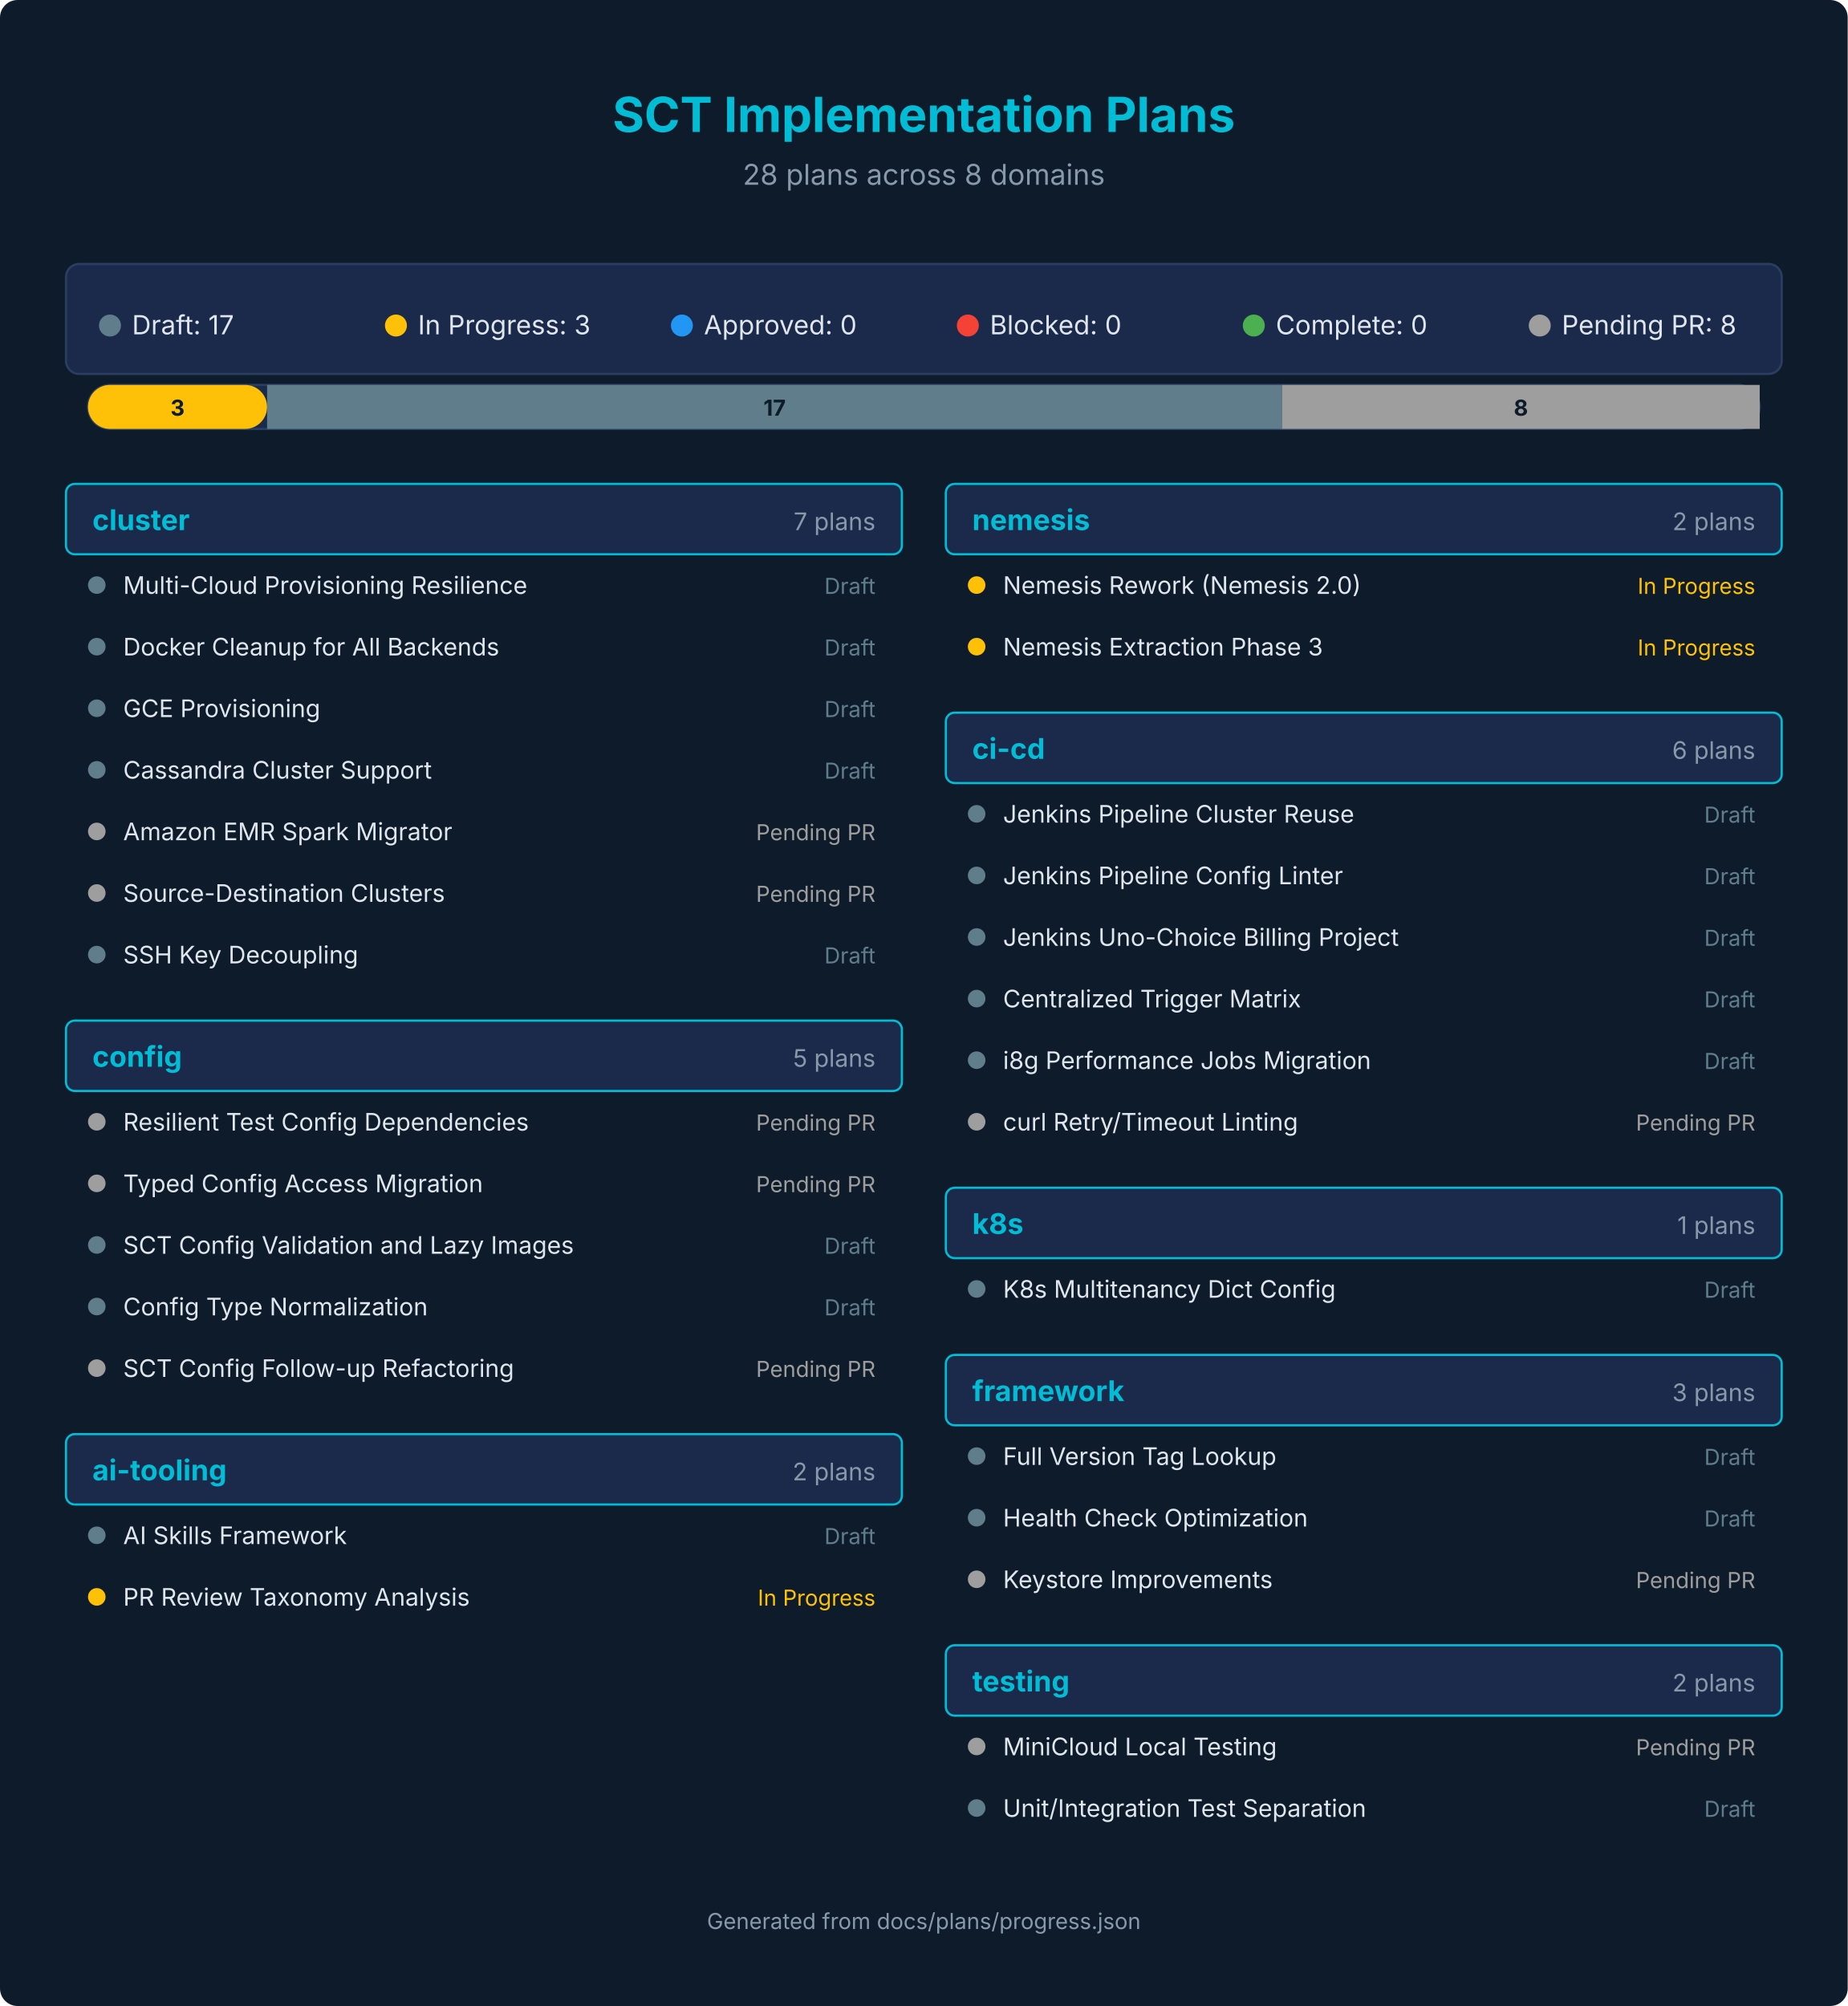
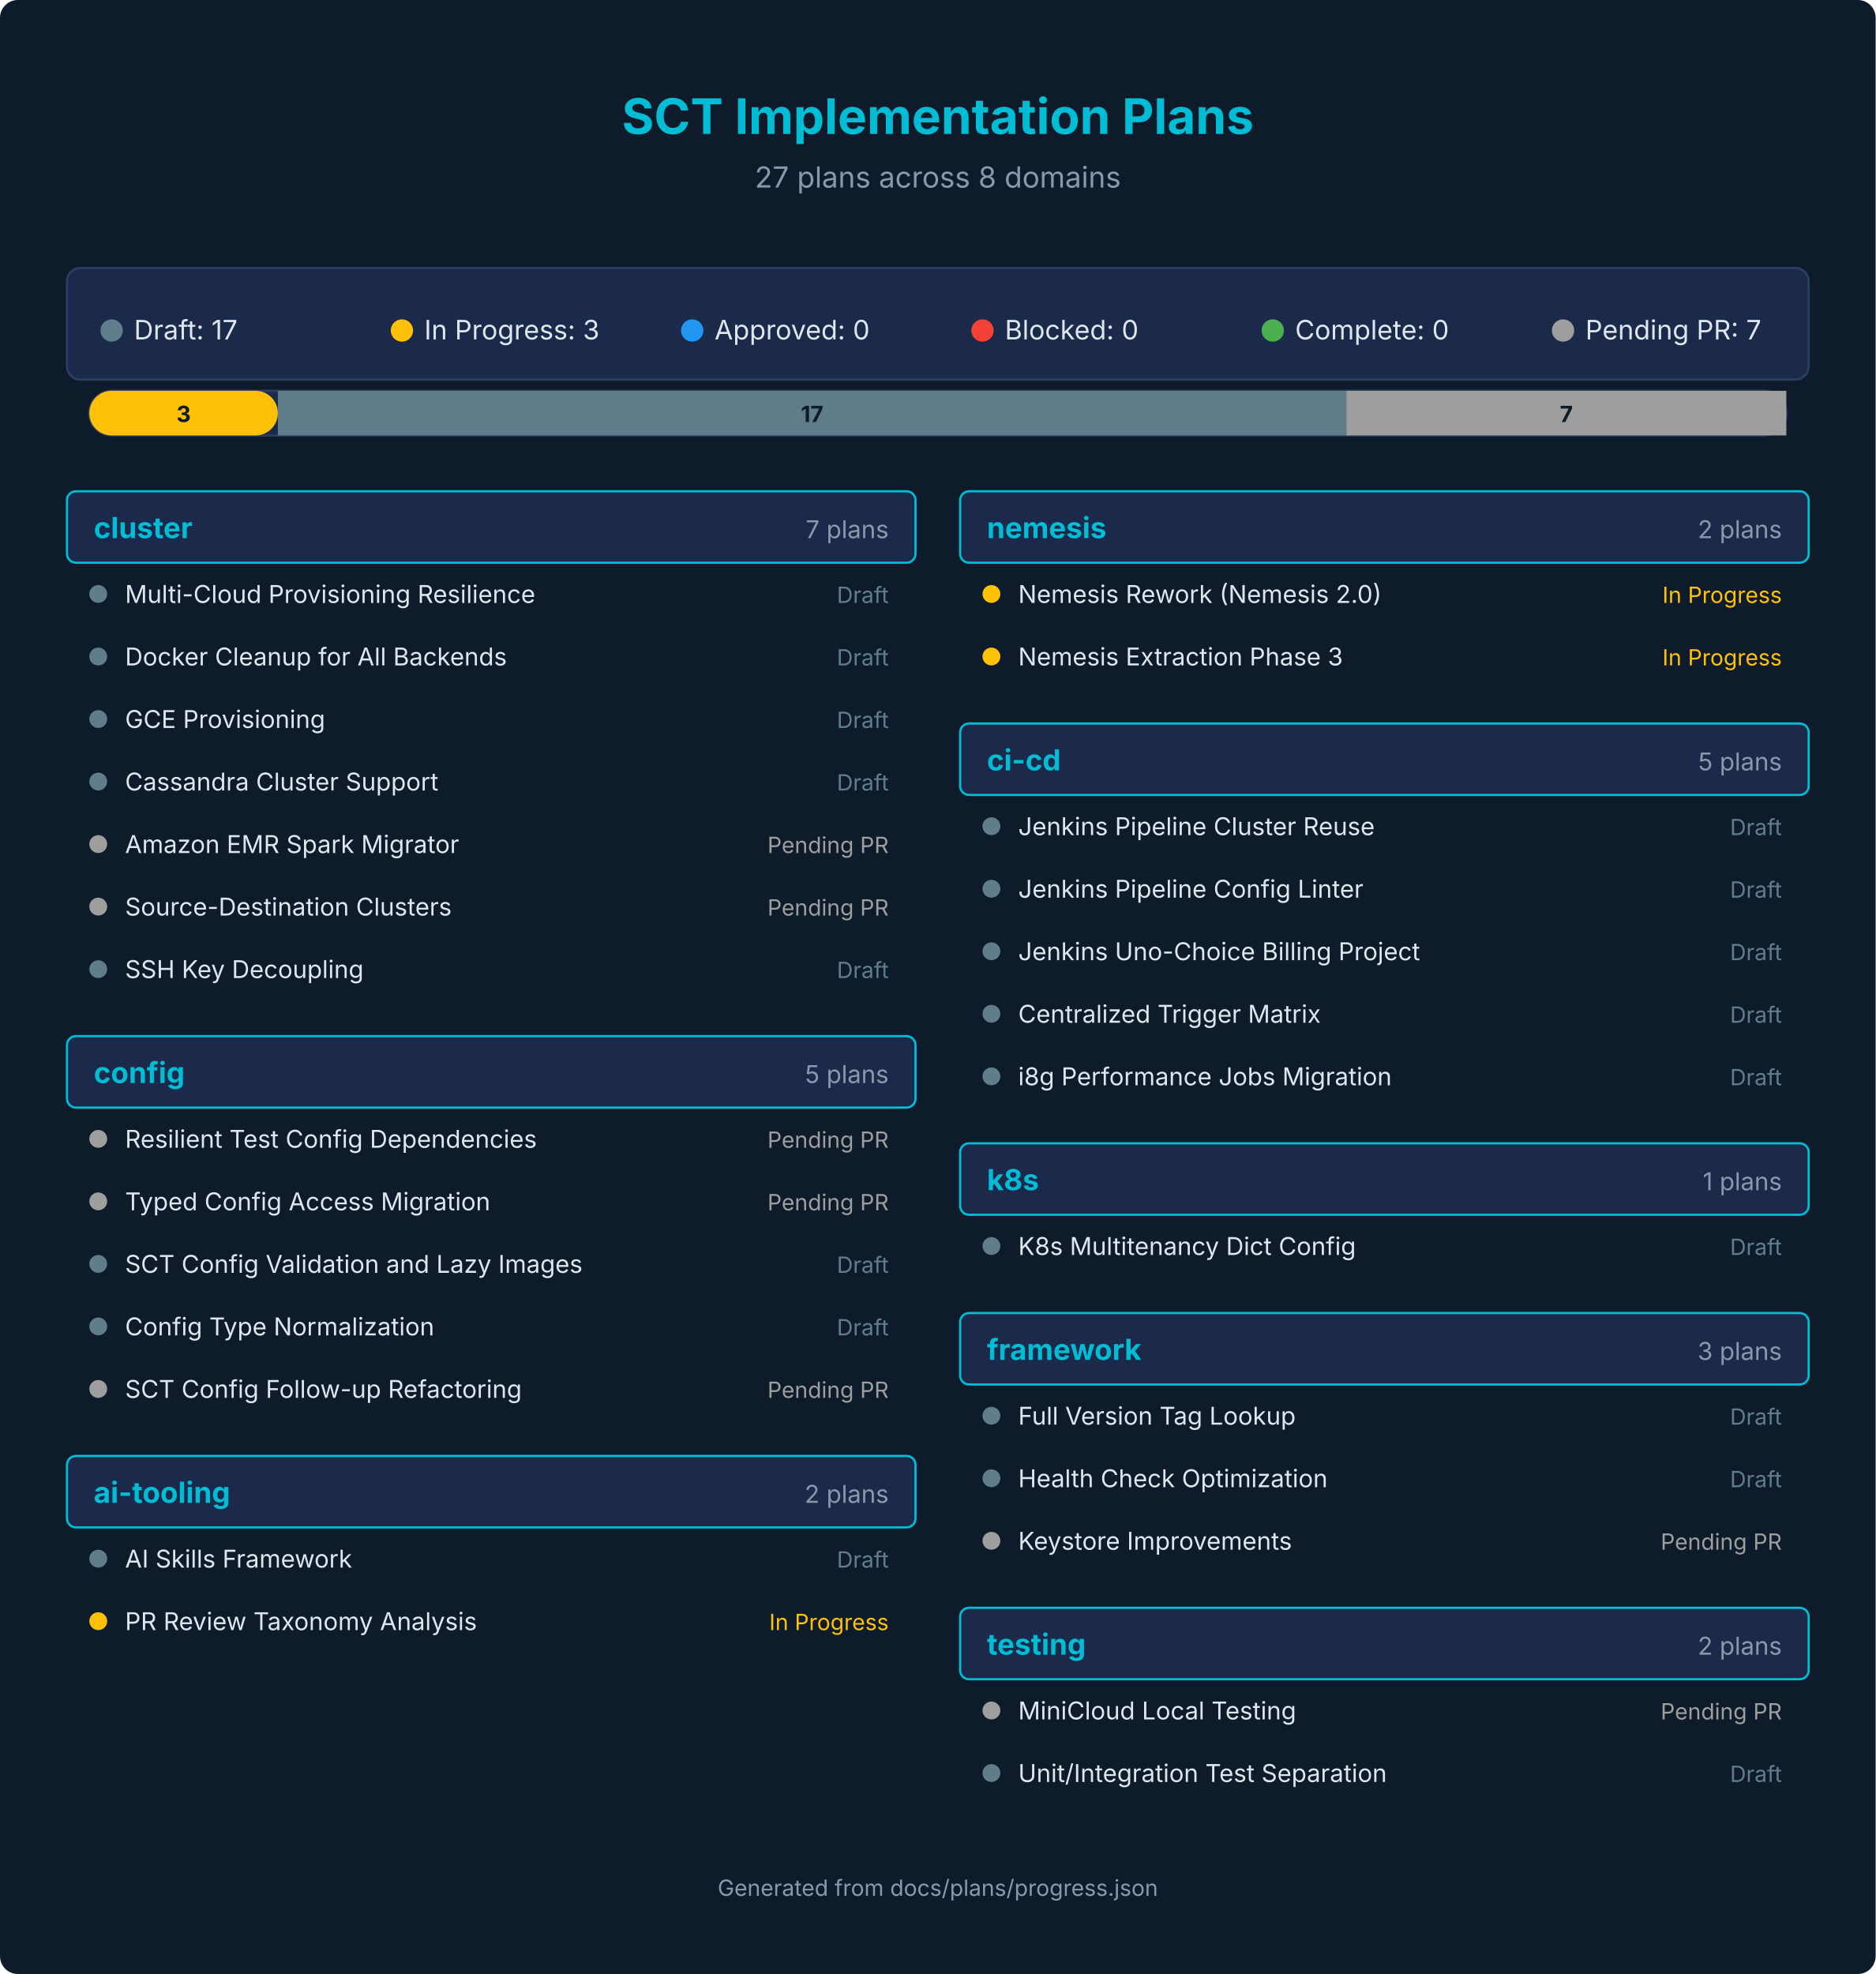
- <svg xmlns="http://www.w3.org/2000/svg" width="840" height="912" viewBox="0 0 840 912">
-   <rect width="840" height="912" fill="#0D1B2A" rx="8" />
+ <svg xmlns="http://www.w3.org/2000/svg" width="840" height="884" viewBox="0 0 840 884">
+   <rect width="840" height="884" fill="#0D1B2A" rx="8" />
  <text x="420" y="60" text-anchor="middle" font-family="system-ui, -apple-system, sans-serif" font-size="22" font-weight="bold" fill="#00BCD4">SCT Implementation Plans</text>
-   <text x="420" y="84" text-anchor="middle" font-family="system-ui, -apple-system, sans-serif" font-size="13" fill="#8899AA">28 plans across 8 domains</text>
+   <text x="420" y="84" text-anchor="middle" font-family="system-ui, -apple-system, sans-serif" font-size="13" fill="#8899AA">27 plans across 8 domains</text>
  <rect x="30" y="120" width="780" height="50" rx="6" fill="#1B2A4A" stroke="#2A3F5F" stroke-width="1" />
  <circle cx="50" cy="148" r="5" fill="#607D8B" />
  <text x="60" y="152" font-family="system-ui, -apple-system, sans-serif" font-size="12" fill="#E0E6ED">Draft: 17</text>
  <circle cx="180" cy="148" r="5" fill="#FFC107" />
  <text x="190" y="152" font-family="system-ui, -apple-system, sans-serif" font-size="12" fill="#E0E6ED">In Progress: 3</text>
  <circle cx="310" cy="148" r="5" fill="#2196F3" />
  <text x="320" y="152" font-family="system-ui, -apple-system, sans-serif" font-size="12" fill="#E0E6ED">Approved: 0</text>
  <circle cx="440" cy="148" r="5" fill="#F44336" />
  <text x="450" y="152" font-family="system-ui, -apple-system, sans-serif" font-size="12" fill="#E0E6ED">Blocked: 0</text>
  <circle cx="570" cy="148" r="5" fill="#4CAF50" />
  <text x="580" y="152" font-family="system-ui, -apple-system, sans-serif" font-size="12" fill="#E0E6ED">Complete: 0</text>
  <circle cx="700" cy="148" r="5" fill="#9E9E9E" />
-   <text x="710" y="152" font-family="system-ui, -apple-system, sans-serif" font-size="12" fill="#E0E6ED">Pending PR: 8</text>
+   <text x="710" y="152" font-family="system-ui, -apple-system, sans-serif" font-size="12" fill="#E0E6ED">Pending PR: 7</text>
  <rect x="40" y="175" width="760" height="20" rx="10" fill="#1B2A4A" stroke="#2A3F5F" stroke-width="1" />
-   <rect x="40" y="175" width="81.429" height="20" rx="10" fill="#FFC107" />
-   <text x="80.714" y="189" text-anchor="middle" font-family="system-ui, -apple-system, sans-serif" font-size="10" font-weight="bold" fill="#0D1B2A">3</text>
-   <rect x="121.429" y="175" width="461.429" height="20" rx="0" fill="#607D8B" />
-   <text x="352.143" y="189" text-anchor="middle" font-family="system-ui, -apple-system, sans-serif" font-size="10" font-weight="bold" fill="#0D1B2A">17</text>
-   <rect x="582.857" y="175" width="217.143" height="20" rx="0" fill="#9E9E9E" />
-   <text x="691.429" y="189" text-anchor="middle" font-family="system-ui, -apple-system, sans-serif" font-size="10" font-weight="bold" fill="#0D1B2A">8</text>
+   <rect x="40" y="175" width="84.444" height="20" rx="10" fill="#FFC107" />
+   <text x="82.222" y="189" text-anchor="middle" font-family="system-ui, -apple-system, sans-serif" font-size="10" font-weight="bold" fill="#0D1B2A">3</text>
+   <rect x="124.444" y="175" width="478.519" height="20" rx="0" fill="#607D8B" />
+   <text x="363.704" y="189" text-anchor="middle" font-family="system-ui, -apple-system, sans-serif" font-size="10" font-weight="bold" fill="#0D1B2A">17</text>
+   <rect x="602.963" y="175" width="197.037" height="20" rx="0" fill="#9E9E9E" />
+   <text x="701.481" y="189" text-anchor="middle" font-family="system-ui, -apple-system, sans-serif" font-size="10" font-weight="bold" fill="#0D1B2A">7</text>
  <rect x="30" y="220" width="380" height="32" rx="4" fill="#1B2A4A" stroke="#00BCD4" stroke-width="1" />
  <text x="42" y="241" font-family="system-ui, -apple-system, sans-serif" font-size="13" font-weight="bold" fill="#00BCD4">cluster</text>
  <text x="398" y="241" text-anchor="end" font-family="system-ui, -apple-system, sans-serif" font-size="11" fill="#8899AA">7 plans</text>
  <circle cx="44" cy="266" r="4" fill="#607D8B" />
  <text x="56" y="270" font-family="system-ui, -apple-system, sans-serif" font-size="11" fill="#E0E6ED">Multi-Cloud Provisioning Resilience</text>
  <text x="398" y="270" text-anchor="end" font-family="system-ui, -apple-system, sans-serif" font-size="10" fill="#607D8B">Draft</text>
  <circle cx="44" cy="294" r="4" fill="#607D8B" />
  <text x="56" y="298" font-family="system-ui, -apple-system, sans-serif" font-size="11" fill="#E0E6ED">Docker Cleanup for All Backends</text>
  <text x="398" y="298" text-anchor="end" font-family="system-ui, -apple-system, sans-serif" font-size="10" fill="#607D8B">Draft</text>
  <circle cx="44" cy="322" r="4" fill="#607D8B" />
  <text x="56" y="326" font-family="system-ui, -apple-system, sans-serif" font-size="11" fill="#E0E6ED">GCE Provisioning</text>
  <text x="398" y="326" text-anchor="end" font-family="system-ui, -apple-system, sans-serif" font-size="10" fill="#607D8B">Draft</text>
  <circle cx="44" cy="350" r="4" fill="#607D8B" />
  <text x="56" y="354" font-family="system-ui, -apple-system, sans-serif" font-size="11" fill="#E0E6ED">Cassandra Cluster Support</text>
  <text x="398" y="354" text-anchor="end" font-family="system-ui, -apple-system, sans-serif" font-size="10" fill="#607D8B">Draft</text>
  <circle cx="44" cy="378" r="4" fill="#9E9E9E" />
  <text x="56" y="382" font-family="system-ui, -apple-system, sans-serif" font-size="11" fill="#E0E6ED">Amazon EMR Spark Migrator</text>
  <text x="398" y="382" text-anchor="end" font-family="system-ui, -apple-system, sans-serif" font-size="10" fill="#9E9E9E">Pending PR</text>
  <circle cx="44" cy="406" r="4" fill="#9E9E9E" />
  <text x="56" y="410" font-family="system-ui, -apple-system, sans-serif" font-size="11" fill="#E0E6ED">Source-Destination Clusters</text>
  <text x="398" y="410" text-anchor="end" font-family="system-ui, -apple-system, sans-serif" font-size="10" fill="#9E9E9E">Pending PR</text>
  <circle cx="44" cy="434" r="4" fill="#607D8B" />
  <text x="56" y="438" font-family="system-ui, -apple-system, sans-serif" font-size="11" fill="#E0E6ED">SSH Key Decoupling</text>
  <text x="398" y="438" text-anchor="end" font-family="system-ui, -apple-system, sans-serif" font-size="10" fill="#607D8B">Draft</text>
  <rect x="30" y="464" width="380" height="32" rx="4" fill="#1B2A4A" stroke="#00BCD4" stroke-width="1" />
  <text x="42" y="485" font-family="system-ui, -apple-system, sans-serif" font-size="13" font-weight="bold" fill="#00BCD4">config</text>
  <text x="398" y="485" text-anchor="end" font-family="system-ui, -apple-system, sans-serif" font-size="11" fill="#8899AA">5 plans</text>
  <circle cx="44" cy="510" r="4" fill="#9E9E9E" />
  <text x="56" y="514" font-family="system-ui, -apple-system, sans-serif" font-size="11" fill="#E0E6ED">Resilient Test Config Dependencies</text>
  <text x="398" y="514" text-anchor="end" font-family="system-ui, -apple-system, sans-serif" font-size="10" fill="#9E9E9E">Pending PR</text>
  <circle cx="44" cy="538" r="4" fill="#9E9E9E" />
  <text x="56" y="542" font-family="system-ui, -apple-system, sans-serif" font-size="11" fill="#E0E6ED">Typed Config Access Migration</text>
  <text x="398" y="542" text-anchor="end" font-family="system-ui, -apple-system, sans-serif" font-size="10" fill="#9E9E9E">Pending PR</text>
  <circle cx="44" cy="566" r="4" fill="#607D8B" />
  <text x="56" y="570" font-family="system-ui, -apple-system, sans-serif" font-size="11" fill="#E0E6ED">SCT Config Validation and Lazy Images</text>
  <text x="398" y="570" text-anchor="end" font-family="system-ui, -apple-system, sans-serif" font-size="10" fill="#607D8B">Draft</text>
  <circle cx="44" cy="594" r="4" fill="#607D8B" />
  <text x="56" y="598" font-family="system-ui, -apple-system, sans-serif" font-size="11" fill="#E0E6ED">Config Type Normalization</text>
  <text x="398" y="598" text-anchor="end" font-family="system-ui, -apple-system, sans-serif" font-size="10" fill="#607D8B">Draft</text>
  <circle cx="44" cy="622" r="4" fill="#9E9E9E" />
  <text x="56" y="626" font-family="system-ui, -apple-system, sans-serif" font-size="11" fill="#E0E6ED">SCT Config Follow-up Refactoring</text>
  <text x="398" y="626" text-anchor="end" font-family="system-ui, -apple-system, sans-serif" font-size="10" fill="#9E9E9E">Pending PR</text>
  <rect x="30" y="652" width="380" height="32" rx="4" fill="#1B2A4A" stroke="#00BCD4" stroke-width="1" />
  <text x="42" y="673" font-family="system-ui, -apple-system, sans-serif" font-size="13" font-weight="bold" fill="#00BCD4">ai-tooling</text>
  <text x="398" y="673" text-anchor="end" font-family="system-ui, -apple-system, sans-serif" font-size="11" fill="#8899AA">2 plans</text>
  <circle cx="44" cy="698" r="4" fill="#607D8B" />
  <text x="56" y="702" font-family="system-ui, -apple-system, sans-serif" font-size="11" fill="#E0E6ED">AI Skills Framework</text>
  <text x="398" y="702" text-anchor="end" font-family="system-ui, -apple-system, sans-serif" font-size="10" fill="#607D8B">Draft</text>
  <circle cx="44" cy="726" r="4" fill="#FFC107" />
  <text x="56" y="730" font-family="system-ui, -apple-system, sans-serif" font-size="11" fill="#E0E6ED">PR Review Taxonomy Analysis</text>
  <text x="398" y="730" text-anchor="end" font-family="system-ui, -apple-system, sans-serif" font-size="10" fill="#FFC107">In Progress</text>
  <rect x="430" y="220" width="380" height="32" rx="4" fill="#1B2A4A" stroke="#00BCD4" stroke-width="1" />
  <text x="442" y="241" font-family="system-ui, -apple-system, sans-serif" font-size="13" font-weight="bold" fill="#00BCD4">nemesis</text>
  <text x="798" y="241" text-anchor="end" font-family="system-ui, -apple-system, sans-serif" font-size="11" fill="#8899AA">2 plans</text>
  <circle cx="444" cy="266" r="4" fill="#FFC107" />
  <text x="456" y="270" font-family="system-ui, -apple-system, sans-serif" font-size="11" fill="#E0E6ED">Nemesis Rework (Nemesis 2.0)</text>
  <text x="798" y="270" text-anchor="end" font-family="system-ui, -apple-system, sans-serif" font-size="10" fill="#FFC107">In Progress</text>
  <circle cx="444" cy="294" r="4" fill="#FFC107" />
  <text x="456" y="298" font-family="system-ui, -apple-system, sans-serif" font-size="11" fill="#E0E6ED">Nemesis Extraction Phase 3</text>
  <text x="798" y="298" text-anchor="end" font-family="system-ui, -apple-system, sans-serif" font-size="10" fill="#FFC107">In Progress</text>
  <rect x="430" y="324" width="380" height="32" rx="4" fill="#1B2A4A" stroke="#00BCD4" stroke-width="1" />
  <text x="442" y="345" font-family="system-ui, -apple-system, sans-serif" font-size="13" font-weight="bold" fill="#00BCD4">ci-cd</text>
-   <text x="798" y="345" text-anchor="end" font-family="system-ui, -apple-system, sans-serif" font-size="11" fill="#8899AA">6 plans</text>
+   <text x="798" y="345" text-anchor="end" font-family="system-ui, -apple-system, sans-serif" font-size="11" fill="#8899AA">5 plans</text>
  <circle cx="444" cy="370" r="4" fill="#607D8B" />
  <text x="456" y="374" font-family="system-ui, -apple-system, sans-serif" font-size="11" fill="#E0E6ED">Jenkins Pipeline Cluster Reuse</text>
  <text x="798" y="374" text-anchor="end" font-family="system-ui, -apple-system, sans-serif" font-size="10" fill="#607D8B">Draft</text>
  <circle cx="444" cy="398" r="4" fill="#607D8B" />
  <text x="456" y="402" font-family="system-ui, -apple-system, sans-serif" font-size="11" fill="#E0E6ED">Jenkins Pipeline Config Linter</text>
  <text x="798" y="402" text-anchor="end" font-family="system-ui, -apple-system, sans-serif" font-size="10" fill="#607D8B">Draft</text>
  <circle cx="444" cy="426" r="4" fill="#607D8B" />
  <text x="456" y="430" font-family="system-ui, -apple-system, sans-serif" font-size="11" fill="#E0E6ED">Jenkins Uno-Choice Billing Project</text>
  <text x="798" y="430" text-anchor="end" font-family="system-ui, -apple-system, sans-serif" font-size="10" fill="#607D8B">Draft</text>
  <circle cx="444" cy="454" r="4" fill="#607D8B" />
  <text x="456" y="458" font-family="system-ui, -apple-system, sans-serif" font-size="11" fill="#E0E6ED">Centralized Trigger Matrix</text>
  <text x="798" y="458" text-anchor="end" font-family="system-ui, -apple-system, sans-serif" font-size="10" fill="#607D8B">Draft</text>
  <circle cx="444" cy="482" r="4" fill="#607D8B" />
  <text x="456" y="486" font-family="system-ui, -apple-system, sans-serif" font-size="11" fill="#E0E6ED">i8g Performance Jobs Migration</text>
  <text x="798" y="486" text-anchor="end" font-family="system-ui, -apple-system, sans-serif" font-size="10" fill="#607D8B">Draft</text>
-   <circle cx="444" cy="510" r="4" fill="#9E9E9E" />
-   <text x="456" y="514" font-family="system-ui, -apple-system, sans-serif" font-size="11" fill="#E0E6ED">curl Retry/Timeout Linting</text>
-   <text x="798" y="514" text-anchor="end" font-family="system-ui, -apple-system, sans-serif" font-size="10" fill="#9E9E9E">Pending PR</text>
-   <rect x="430" y="540" width="380" height="32" rx="4" fill="#1B2A4A" stroke="#00BCD4" stroke-width="1" />
-   <text x="442" y="561" font-family="system-ui, -apple-system, sans-serif" font-size="13" font-weight="bold" fill="#00BCD4">k8s</text>
-   <text x="798" y="561" text-anchor="end" font-family="system-ui, -apple-system, sans-serif" font-size="11" fill="#8899AA">1 plans</text>
-   <circle cx="444" cy="586" r="4" fill="#607D8B" />
-   <text x="456" y="590" font-family="system-ui, -apple-system, sans-serif" font-size="11" fill="#E0E6ED">K8s Multitenancy Dict Config</text>
-   <text x="798" y="590" text-anchor="end" font-family="system-ui, -apple-system, sans-serif" font-size="10" fill="#607D8B">Draft</text>
-   <rect x="430" y="616" width="380" height="32" rx="4" fill="#1B2A4A" stroke="#00BCD4" stroke-width="1" />
-   <text x="442" y="637" font-family="system-ui, -apple-system, sans-serif" font-size="13" font-weight="bold" fill="#00BCD4">framework</text>
-   <text x="798" y="637" text-anchor="end" font-family="system-ui, -apple-system, sans-serif" font-size="11" fill="#8899AA">3 plans</text>
+   <rect x="430" y="512" width="380" height="32" rx="4" fill="#1B2A4A" stroke="#00BCD4" stroke-width="1" />
+   <text x="442" y="533" font-family="system-ui, -apple-system, sans-serif" font-size="13" font-weight="bold" fill="#00BCD4">k8s</text>
+   <text x="798" y="533" text-anchor="end" font-family="system-ui, -apple-system, sans-serif" font-size="11" fill="#8899AA">1 plans</text>
+   <circle cx="444" cy="558" r="4" fill="#607D8B" />
+   <text x="456" y="562" font-family="system-ui, -apple-system, sans-serif" font-size="11" fill="#E0E6ED">K8s Multitenancy Dict Config</text>
+   <text x="798" y="562" text-anchor="end" font-family="system-ui, -apple-system, sans-serif" font-size="10" fill="#607D8B">Draft</text>
+   <rect x="430" y="588" width="380" height="32" rx="4" fill="#1B2A4A" stroke="#00BCD4" stroke-width="1" />
+   <text x="442" y="609" font-family="system-ui, -apple-system, sans-serif" font-size="13" font-weight="bold" fill="#00BCD4">framework</text>
+   <text x="798" y="609" text-anchor="end" font-family="system-ui, -apple-system, sans-serif" font-size="11" fill="#8899AA">3 plans</text>
+   <circle cx="444" cy="634" r="4" fill="#607D8B" />
+   <text x="456" y="638" font-family="system-ui, -apple-system, sans-serif" font-size="11" fill="#E0E6ED">Full Version Tag Lookup</text>
+   <text x="798" y="638" text-anchor="end" font-family="system-ui, -apple-system, sans-serif" font-size="10" fill="#607D8B">Draft</text>
  <circle cx="444" cy="662" r="4" fill="#607D8B" />
-   <text x="456" y="666" font-family="system-ui, -apple-system, sans-serif" font-size="11" fill="#E0E6ED">Full Version Tag Lookup</text>
+   <text x="456" y="666" font-family="system-ui, -apple-system, sans-serif" font-size="11" fill="#E0E6ED">Health Check Optimization</text>
  <text x="798" y="666" text-anchor="end" font-family="system-ui, -apple-system, sans-serif" font-size="10" fill="#607D8B">Draft</text>
-   <circle cx="444" cy="690" r="4" fill="#607D8B" />
-   <text x="456" y="694" font-family="system-ui, -apple-system, sans-serif" font-size="11" fill="#E0E6ED">Health Check Optimization</text>
-   <text x="798" y="694" text-anchor="end" font-family="system-ui, -apple-system, sans-serif" font-size="10" fill="#607D8B">Draft</text>
-   <circle cx="444" cy="718" r="4" fill="#9E9E9E" />
-   <text x="456" y="722" font-family="system-ui, -apple-system, sans-serif" font-size="11" fill="#E0E6ED">Keystore Improvements</text>
-   <text x="798" y="722" text-anchor="end" font-family="system-ui, -apple-system, sans-serif" font-size="10" fill="#9E9E9E">Pending PR</text>
-   <rect x="430" y="748" width="380" height="32" rx="4" fill="#1B2A4A" stroke="#00BCD4" stroke-width="1" />
-   <text x="442" y="769" font-family="system-ui, -apple-system, sans-serif" font-size="13" font-weight="bold" fill="#00BCD4">testing</text>
-   <text x="798" y="769" text-anchor="end" font-family="system-ui, -apple-system, sans-serif" font-size="11" fill="#8899AA">2 plans</text>
-   <circle cx="444" cy="794" r="4" fill="#9E9E9E" />
-   <text x="456" y="798" font-family="system-ui, -apple-system, sans-serif" font-size="11" fill="#E0E6ED">MiniCloud Local Testing</text>
-   <text x="798" y="798" text-anchor="end" font-family="system-ui, -apple-system, sans-serif" font-size="10" fill="#9E9E9E">Pending PR</text>
-   <circle cx="444" cy="822" r="4" fill="#607D8B" />
-   <text x="456" y="826" font-family="system-ui, -apple-system, sans-serif" font-size="11" fill="#E0E6ED">Unit/Integration Test Separation</text>
-   <text x="798" y="826" text-anchor="end" font-family="system-ui, -apple-system, sans-serif" font-size="10" fill="#607D8B">Draft</text>
-   <text x="420" y="877" text-anchor="middle" font-family="system-ui, -apple-system, sans-serif" font-size="10" fill="#8899AA">Generated from docs/plans/progress.json</text>
+   <circle cx="444" cy="690" r="4" fill="#9E9E9E" />
+   <text x="456" y="694" font-family="system-ui, -apple-system, sans-serif" font-size="11" fill="#E0E6ED">Keystore Improvements</text>
+   <text x="798" y="694" text-anchor="end" font-family="system-ui, -apple-system, sans-serif" font-size="10" fill="#9E9E9E">Pending PR</text>
+   <rect x="430" y="720" width="380" height="32" rx="4" fill="#1B2A4A" stroke="#00BCD4" stroke-width="1" />
+   <text x="442" y="741" font-family="system-ui, -apple-system, sans-serif" font-size="13" font-weight="bold" fill="#00BCD4">testing</text>
+   <text x="798" y="741" text-anchor="end" font-family="system-ui, -apple-system, sans-serif" font-size="11" fill="#8899AA">2 plans</text>
+   <circle cx="444" cy="766" r="4" fill="#9E9E9E" />
+   <text x="456" y="770" font-family="system-ui, -apple-system, sans-serif" font-size="11" fill="#E0E6ED">MiniCloud Local Testing</text>
+   <text x="798" y="770" text-anchor="end" font-family="system-ui, -apple-system, sans-serif" font-size="10" fill="#9E9E9E">Pending PR</text>
+   <circle cx="444" cy="794" r="4" fill="#607D8B" />
+   <text x="456" y="798" font-family="system-ui, -apple-system, sans-serif" font-size="11" fill="#E0E6ED">Unit/Integration Test Separation</text>
+   <text x="798" y="798" text-anchor="end" font-family="system-ui, -apple-system, sans-serif" font-size="10" fill="#607D8B">Draft</text>
+   <text x="420" y="849" text-anchor="middle" font-family="system-ui, -apple-system, sans-serif" font-size="10" fill="#8899AA">Generated from docs/plans/progress.json</text>
</svg>
